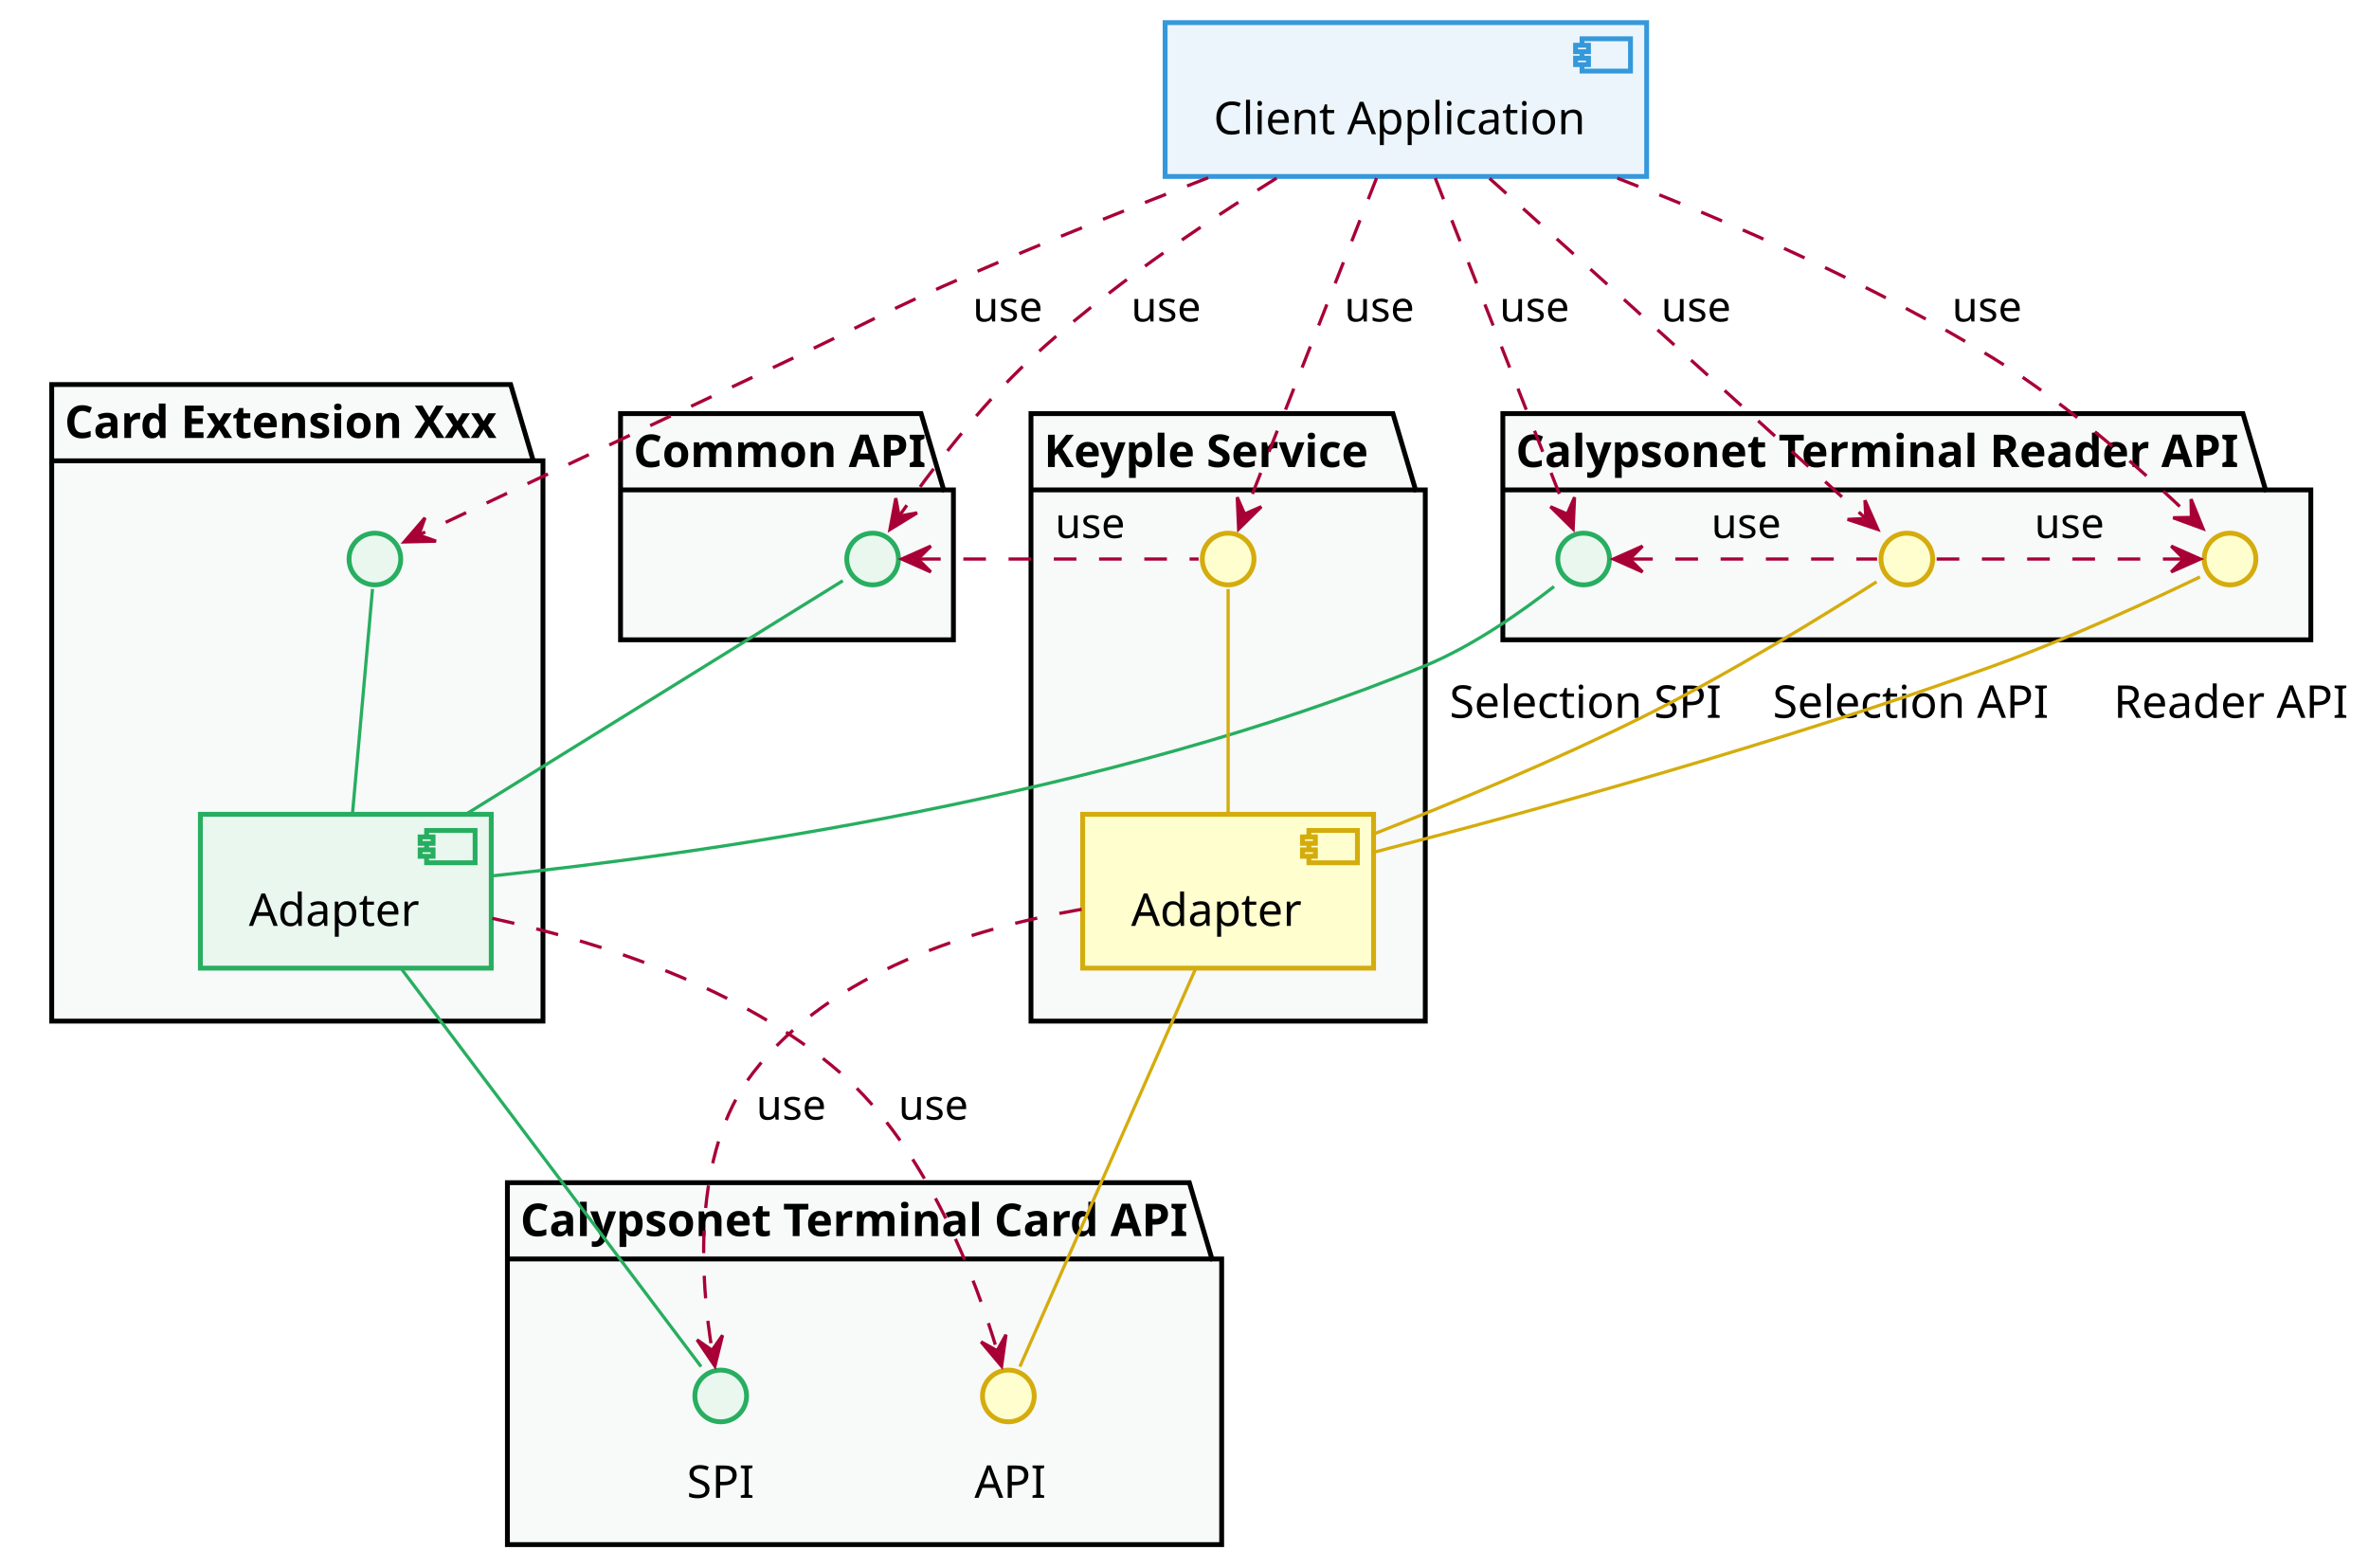
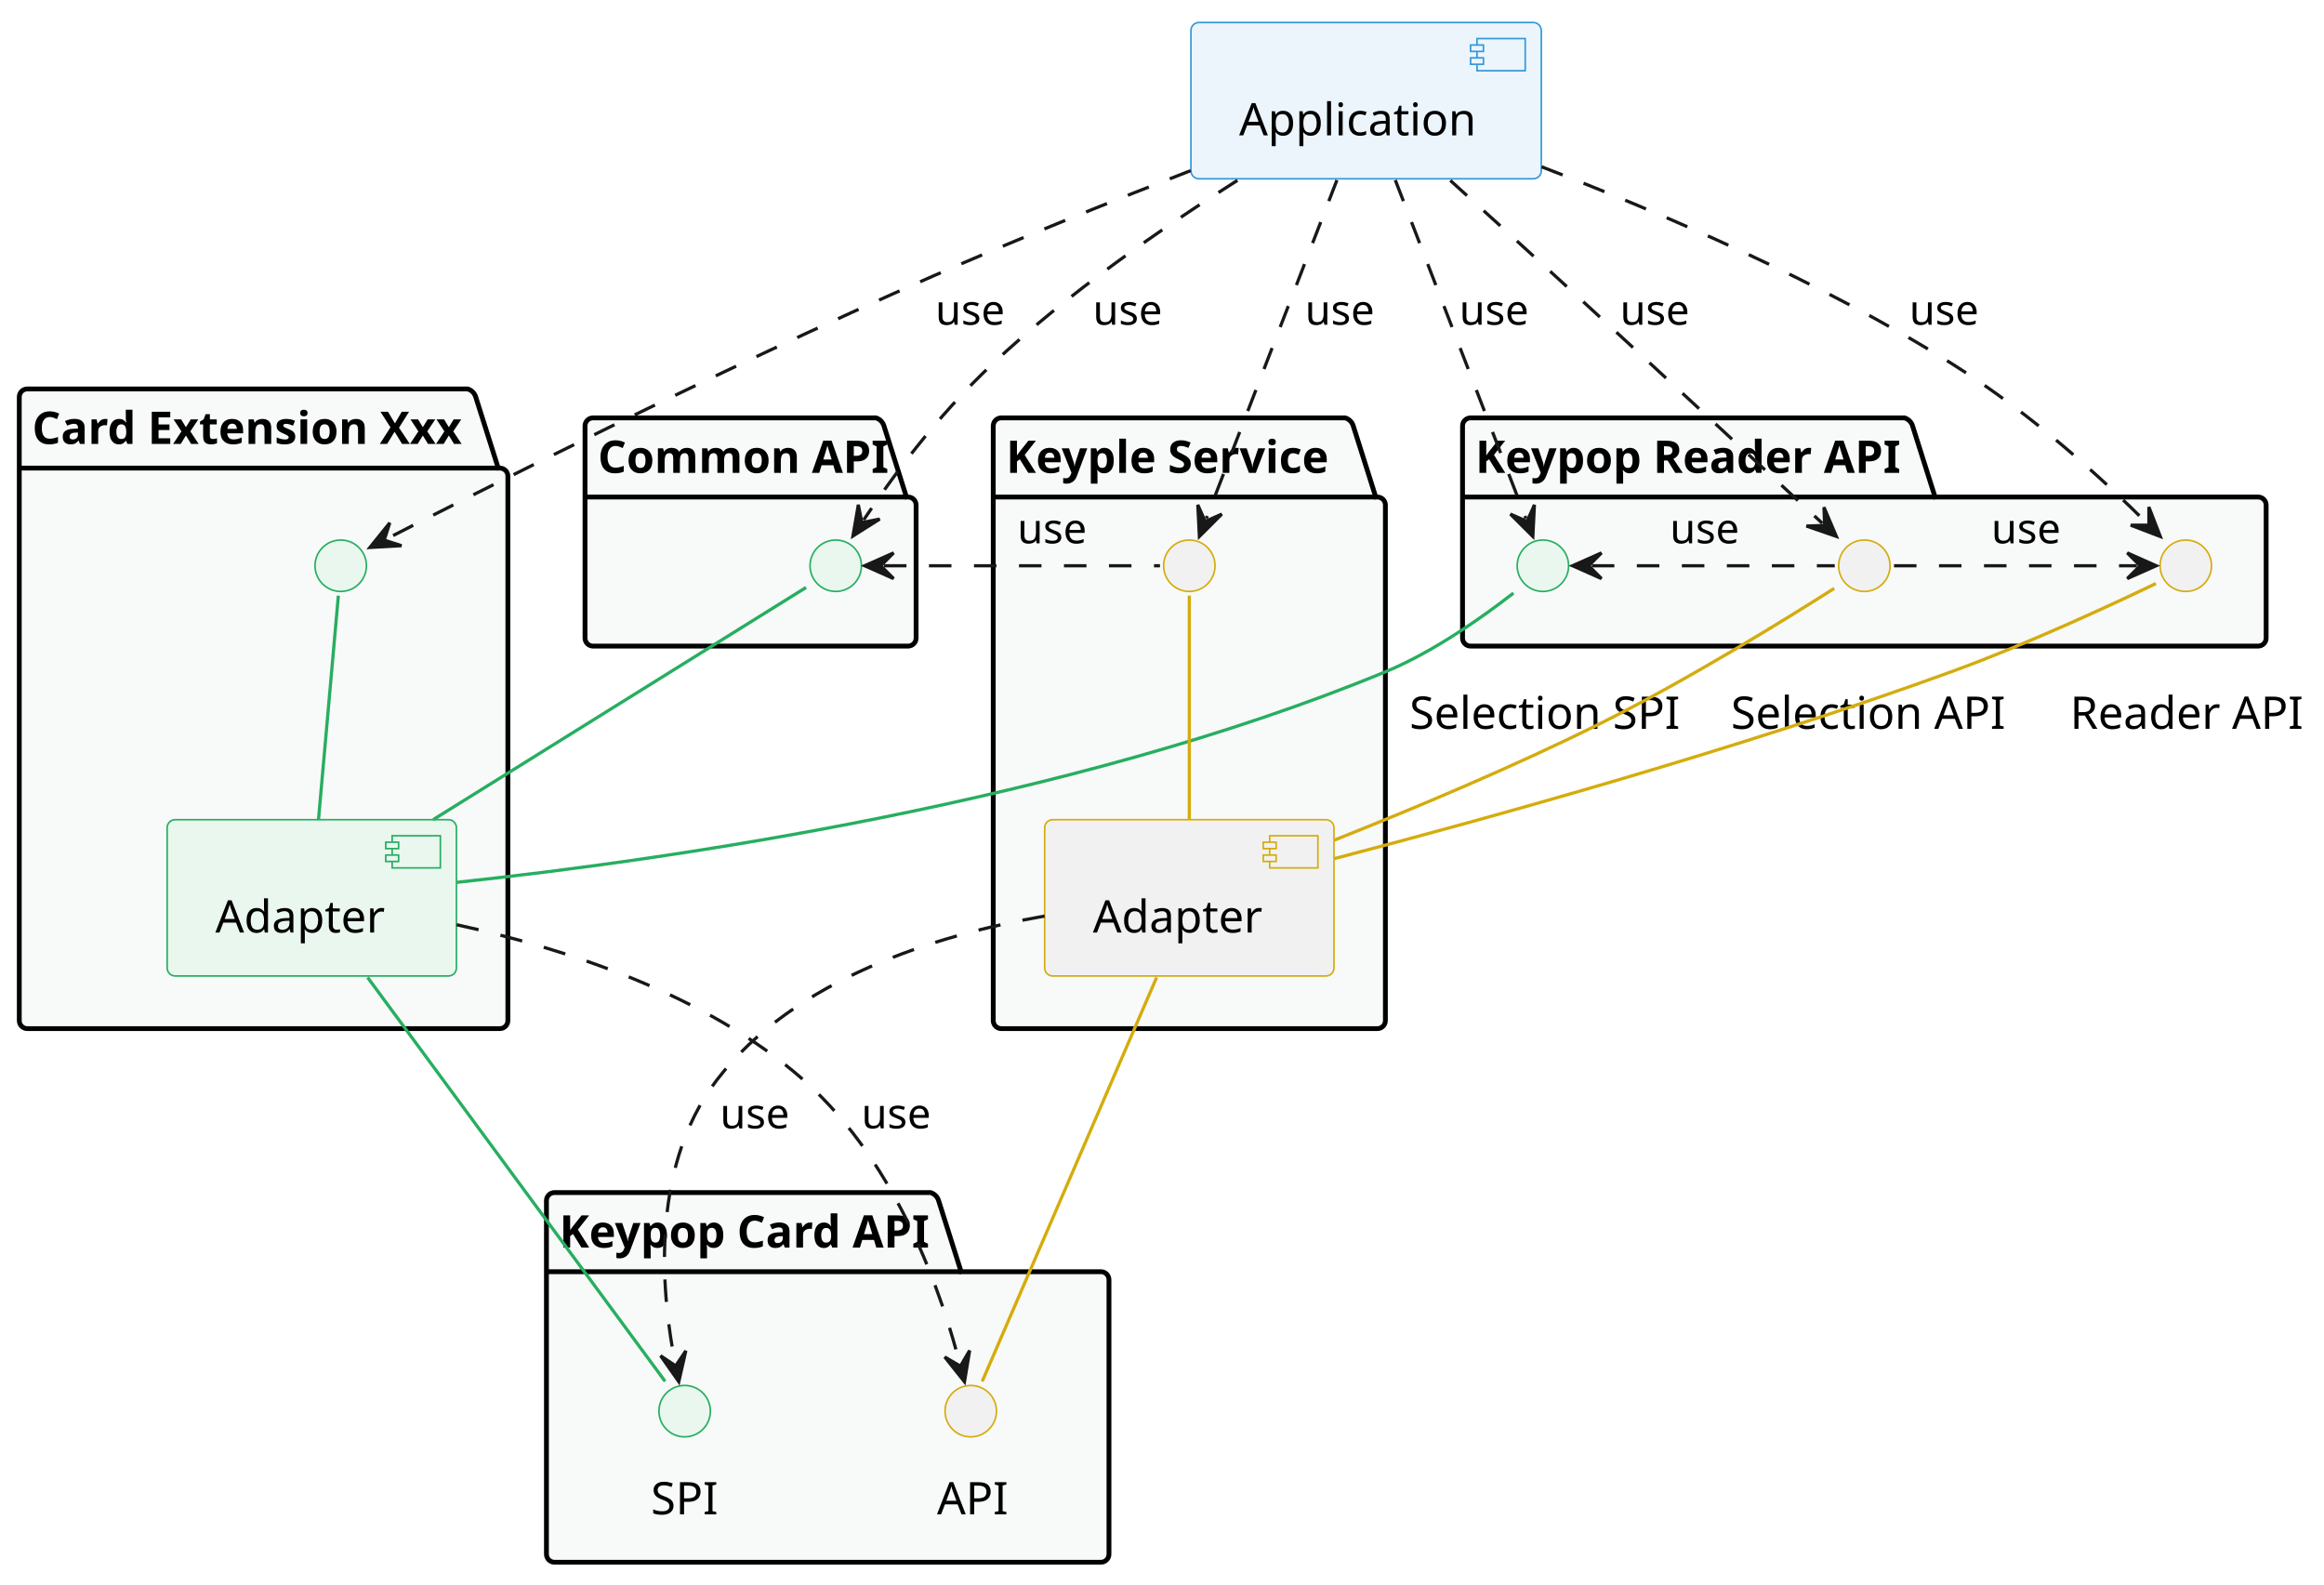
- <svg xmlns="http://www.w3.org/2000/svg" contentScriptType="application/ecmascript" contentStyleType="text/css" height="485px" preserveAspectRatio="none" style="width:733px;height:485px;background:#FFFFFF;" version="1.1" viewBox="0 0 733 485" width="733px" zoomAndPan="magnify">
+ <svg xmlns="http://www.w3.org/2000/svg" contentStyleType="text/css" height="493px" preserveAspectRatio="none" style="width:723px;height:493px;background:#FFFFFF;" version="1.1" viewBox="0 0 723 493" width="723px" zoomAndPan="magnify">
  <defs />
  <g>
-     <polygon fill="#F8F9F9" points="192,128,285,128,292,151.609,295,151.609,295,198,192,198,192,128" style="stroke:#000000;stroke-width:1.5;" />
-     <line style="stroke:#000000;stroke-width:1.5;" x1="192" x2="292" y1="151.609" y2="151.609" />
-     <text fill="#000000" font-family="sans-serif" font-size="14" font-weight="bold" lengthAdjust="spacing" textLength="87" x="196" y="144.533">Common API</text>
-     <polygon fill="#F8F9F9" points="16,119,158,119,165,142.609,168,142.609,168,316,16,316,16,119" style="stroke:#000000;stroke-width:1.5;" />
-     <line style="stroke:#000000;stroke-width:1.5;" x1="16" x2="165" y1="142.609" y2="142.609" />
-     <text fill="#000000" font-family="sans-serif" font-size="14" font-weight="bold" lengthAdjust="spacing" textLength="136" x="20" y="135.533">Card Extension Xxx</text>
-     <polygon fill="#F8F9F9" points="465,128,694,128,701,151.609,715,151.609,715,198,465,198,465,128" style="stroke:#000000;stroke-width:1.5;" />
-     <line style="stroke:#000000;stroke-width:1.5;" x1="465" x2="701" y1="151.609" y2="151.609" />
-     <text fill="#000000" font-family="sans-serif" font-size="14" font-weight="bold" lengthAdjust="spacing" textLength="223" x="469" y="144.533">Calypsonet Terminal Reader API</text>
-     <polygon fill="#F8F9F9" points="319,128,431,128,438,151.609,441,151.609,441,316,319,316,319,128" style="stroke:#000000;stroke-width:1.5;" />
-     <line style="stroke:#000000;stroke-width:1.5;" x1="319" x2="438" y1="151.609" y2="151.609" />
-     <text fill="#000000" font-family="sans-serif" font-size="14" font-weight="bold" lengthAdjust="spacing" textLength="106" x="323" y="144.533">Keyple Service</text>
-     <polygon fill="#F8F9F9" points="157,366,368,366,375,389.609,378,389.609,378,478,157,478,157,366" style="stroke:#000000;stroke-width:1.5;" />
-     <line style="stroke:#000000;stroke-width:1.5;" x1="157" x2="375" y1="389.609" y2="389.609" />
-     <text fill="#000000" font-family="sans-serif" font-size="14" font-weight="bold" lengthAdjust="spacing" textLength="205" x="161" y="382.533">Calypsonet Terminal Card API</text>
-     <ellipse cx="270" cy="173" fill="#E9F7EF" rx="8" ry="8" style="stroke:#27AE60;stroke-width:1.5;" />
-     <ellipse cx="116" cy="173" fill="#E9F7EF" rx="8" ry="8" style="stroke:#27AE60;stroke-width:1.5;" />
-     <rect fill="#E9F7EF" height="47.609" style="stroke:#27AE60;stroke-width:1.5;" width="90" x="62" y="252" />
-     <rect fill="#E9F7EF" height="10" style="stroke:#27AE60;stroke-width:1.5;" width="15" x="132" y="257" />
-     <rect fill="#E9F7EF" height="2" style="stroke:#27AE60;stroke-width:1.5;" width="4" x="130" y="259" />
-     <rect fill="#E9F7EF" height="2" style="stroke:#27AE60;stroke-width:1.5;" width="4" x="130" y="263" />
-     <text fill="#000000" font-family="sans-serif" font-size="14" lengthAdjust="spacing" textLength="50" x="77" y="286.533">Adapter</text>
-     <ellipse cx="690" cy="173" fill="#FEFECE" rx="8" ry="8" style="stroke:#D4AC0D;stroke-width:1.5;" />
-     <text fill="#000000" font-family="sans-serif" font-size="14" lengthAdjust="spacing" textLength="0" x="658" y="204.533" />
-     <text fill="#000000" font-family="sans-serif" font-size="14" lengthAdjust="spacing" textLength="72" x="654" y="222.143">Reader API</text>
-     <ellipse cx="590" cy="173" fill="#FEFECE" rx="8" ry="8" style="stroke:#D4AC0D;stroke-width:1.5;" />
-     <text fill="#000000" font-family="sans-serif" font-size="14" lengthAdjust="spacing" textLength="0" x="552.5" y="204.533" />
-     <text fill="#000000" font-family="sans-serif" font-size="14" lengthAdjust="spacing" textLength="83" x="548.5" y="222.143">Selection API</text>
-     <ellipse cx="490" cy="173" fill="#E9F7EF" rx="8" ry="8" style="stroke:#27AE60;stroke-width:1.5;" />
-     <text fill="#000000" font-family="sans-serif" font-size="14" lengthAdjust="spacing" textLength="0" x="452.5" y="204.533" />
-     <text fill="#000000" font-family="sans-serif" font-size="14" lengthAdjust="spacing" textLength="83" x="448.5" y="222.143">Selection SPI</text>
-     <ellipse cx="380" cy="173" fill="#FEFECE" rx="8" ry="8" style="stroke:#D4AC0D;stroke-width:1.5;" />
-     <rect fill="#FEFECE" height="47.609" style="stroke:#D4AC0D;stroke-width:1.5;" width="90" x="335" y="252" />
-     <rect fill="#FEFECE" height="10" style="stroke:#D4AC0D;stroke-width:1.5;" width="15" x="405" y="257" />
-     <rect fill="#FEFECE" height="2" style="stroke:#D4AC0D;stroke-width:1.5;" width="4" x="403" y="259" />
-     <rect fill="#FEFECE" height="2" style="stroke:#D4AC0D;stroke-width:1.5;" width="4" x="403" y="263" />
-     <text fill="#000000" font-family="sans-serif" font-size="14" lengthAdjust="spacing" textLength="50" x="350" y="286.533">Adapter</text>
-     <ellipse cx="223" cy="432" fill="#E9F7EF" rx="8" ry="8" style="stroke:#27AE60;stroke-width:1.5;" />
-     <text fill="#000000" font-family="sans-serif" font-size="14" lengthAdjust="spacing" textLength="21" x="212.5" y="463.533">SPI</text>
-     <ellipse cx="312" cy="432" fill="#FEFECE" rx="8" ry="8" style="stroke:#D4AC0D;stroke-width:1.5;" />
-     <text fill="#000000" font-family="sans-serif" font-size="14" lengthAdjust="spacing" textLength="21" x="301.5" y="463.533">API</text>
-     <rect fill="#EBF5FB" height="47.609" style="stroke:#3498DB;stroke-width:1.5;" width="149" x="360.5" y="7" />
-     <rect fill="#EBF5FB" height="10" style="stroke:#3498DB;stroke-width:1.5;" width="15" x="489.5" y="12" />
-     <rect fill="#EBF5FB" height="2" style="stroke:#3498DB;stroke-width:1.5;" width="4" x="487.5" y="14" />
-     <rect fill="#EBF5FB" height="2" style="stroke:#3498DB;stroke-width:1.5;" width="4" x="487.5" y="18" />
-     <text fill="#000000" font-family="sans-serif" font-size="14" lengthAdjust="spacing" textLength="109" x="375.5" y="41.533">Client Application</text>
-     <path d="M260.769,179.72 C238.814,193.324 182.478,228.232 144.443,251.799 " fill="none" id="commonApi-extension" style="stroke:#27AE60;stroke-width:1.0;" />
-     <path d="M480.836,181.51 C471.412,188.852 456.029,199.803 441,206 C342.607,246.574 217.721,264.188 152.055,271.081 " fill="none" id="selectionSpi-extension" style="stroke:#27AE60;stroke-width:1.0;" />
-     <path d="M115.263,182.265 C113.928,197.247 111.064,229.392 109.085,251.601 " fill="none" id="specificCardExtensionApi-extension" style="stroke:#27AE60;stroke-width:1.0;" />
-     <path d="M124.366,300.055 C150.785,335.129 199.808,400.211 216.918,422.926 " fill="none" id="extension-cardSpi" style="stroke:#27AE60;stroke-width:1.0;" />
-     <path d="M380,182.265 C380,197.247 380,229.392 380,251.601 " fill="none" id="serviceApi-service" style="stroke:#D4AC0D;stroke-width:1.0;" />
-     <path d="M680.709,178.539 C666.992,185.133 640.413,197.501 617,206 C551.34,229.835 473.212,251.291 425.112,263.735 " fill="none" id="readerApi-service" style="stroke:#D4AC0D;stroke-width:1.0;" />
-     <path d="M580.64,180.05 C565.652,189.607 535.183,208.496 508,222 C481.075,235.376 449.926,248.326 425.098,258.077 " fill="none" id="selectionApi-service" style="stroke:#D4AC0D;stroke-width:1.0;" />
-     <path d="M369.82,300.055 C354.333,335.129 325.595,400.211 315.565,422.926 " fill="none" id="service-cardApi" style="stroke:#D4AC0D;stroke-width:1.0;" />
-     <path d="M394.995,55.119 C371.586,69.62 342.174,89.585 319,111 C302.829,125.944 287.491,146.419 278.415,159.43 " fill="none" id="application-to-commonApi" style="stroke:#A80036;stroke-width:1.0;stroke-dasharray:7.0,7.0;" />
-     <polygon fill="#A80036" points="275.364,163.862,283.761,158.716,278.199,159.743,277.171,154.18,275.364,163.862" style="stroke:#A80036;stroke-width:1.0;" />
-     <text fill="#000000" font-family="sans-serif" font-size="13" lengthAdjust="spacing" textLength="21" x="350" y="99.495">use</text>
-     <path d="M373.825,55.011 C350.568,64.022 323.923,74.664 300,85 C275.18,95.724 269.444,99.443 245,111 C202.973,130.87 153.245,154.386 129.688,165.527 " fill="none" id="application-to-specificCardExtensionApi" style="stroke:#A80036;stroke-width:1.0;stroke-dasharray:7.0,7.0;" />
-     <polygon fill="#A80036" points="125.071,167.71,134.917,167.479,129.591,165.573,131.498,160.247,125.071,167.71" style="stroke:#A80036;stroke-width:1.0;" />
-     <text fill="#000000" font-family="sans-serif" font-size="13" lengthAdjust="spacing" textLength="21" x="301" y="99.495">use</text>
-     <path d="M500.412,55.128 C536.105,69.027 580.356,88.392 617,111 C640.383,125.427 664.203,146.863 678.018,160.107 " fill="none" id="application-to-readerApi" style="stroke:#A80036;stroke-width:1.0;stroke-dasharray:7.0,7.0;" />
-     <polygon fill="#A80036" points="681.64,163.612,677.953,154.479,678.046,160.136,672.39,160.229,681.64,163.612" style="stroke:#A80036;stroke-width:1.0;" />
-     <text fill="#000000" font-family="sans-serif" font-size="13" lengthAdjust="spacing" textLength="21" x="604" y="99.495">use</text>
-     <path d="M460.87,55.195 C471.186,64.456 483.164,75.223 494,85 C523.809,111.896 558.722,143.582 577.128,160.302 " fill="none" id="application-to-selectionApi" style="stroke:#A80036;stroke-width:1.0;stroke-dasharray:7.0,7.0;" />
-     <polygon fill="#A80036" points="581.012,163.831,577.04,154.818,577.311,160.469,571.661,160.74,581.012,163.831" style="stroke:#A80036;stroke-width:1.0;" />
-     <text fill="#000000" font-family="sans-serif" font-size="13" lengthAdjust="spacing" textLength="21" x="514" y="99.495">use</text>
-     <path d="M444.082,55.118 C455.712,84.721 475.475,135.028 484.816,158.804 " fill="none" id="application-to-selectionSpi" style="stroke:#A80036;stroke-width:1.0;stroke-dasharray:7.0,7.0;" />
-     <polygon fill="#A80036" points="486.748,163.723,487.18,153.884,484.92,159.069,479.734,156.809,486.748,163.723" style="stroke:#A80036;stroke-width:1.0;" />
-     <text fill="#000000" font-family="sans-serif" font-size="13" lengthAdjust="spacing" textLength="21" x="464" y="99.495">use</text>
-     <path d="M425.918,55.118 C414.288,84.721 394.525,135.028 385.184,158.804 " fill="none" id="application-to-serviceApi" style="stroke:#A80036;stroke-width:1.0;stroke-dasharray:7.0,7.0;" />
-     <polygon fill="#A80036" points="383.252,163.723,390.266,156.809,385.08,159.069,382.82,153.884,383.252,163.723" style="stroke:#A80036;stroke-width:1.0;" />
-     <text fill="#000000" font-family="sans-serif" font-size="13" lengthAdjust="spacing" textLength="21" x="416" y="99.495">use</text>
-     <path d="M334.662,281.405 C301.078,287.219 257.122,300.708 233,332 C213.637,357.119 216.904,397.127 220.3,417.749 " fill="none" id="service-to-cardSpi" style="stroke:#A80036;stroke-width:1.0;stroke-dasharray:7.0,7.0;" />
-     <polygon fill="#A80036" points="221.198,422.789,223.558,413.227,220.321,417.866,215.682,414.63,221.198,422.789" style="stroke:#A80036;stroke-width:1.0;" />
-     <text fill="#000000" font-family="sans-serif" font-size="13" lengthAdjust="spacing" textLength="21" x="234" y="346.495">use</text>
-     <path d="M284.064,173 C306.961,173 351.667,173 370.874,173 " fill="none" id="commonApi-backto-serviceApi" style="stroke:#A80036;stroke-width:1.0;stroke-dasharray:7.0,7.0;" />
-     <polygon fill="#A80036" points="279.002,173,288.002,177,284.002,173,288.002,169,279.002,173" style="stroke:#A80036;stroke-width:1.0;" />
-     <text fill="#000000" font-family="sans-serif" font-size="13" lengthAdjust="spacing" textLength="21" x="326.5" y="166.495">use</text>
-     <path d="M152.316,284.2 C185.379,291.446 229.551,305.502 260,332 C287.137,355.616 302.233,396.911 308.501,417.921 " fill="none" id="extension-to-cardApi" style="stroke:#A80036;stroke-width:1.0;stroke-dasharray:7.0,7.0;" />
-     <polygon fill="#A80036" points="309.907,422.802,311.26,413.046,308.523,417.997,303.573,415.26,309.907,422.802" style="stroke:#A80036;stroke-width:1.0;" />
-     <text fill="#000000" font-family="sans-serif" font-size="13" lengthAdjust="spacing" textLength="21" x="278" y="346.495">use</text>
-     <path d="M599.229,173 C616.716,173 654.793,173 675.644,173 " fill="none" id="selectionApi-to-readerApi" style="stroke:#A80036;stroke-width:1.0;stroke-dasharray:7.0,7.0;" />
-     <polygon fill="#A80036" points="680.794,173,671.794,169,675.794,173,671.794,177,680.794,173" style="stroke:#A80036;stroke-width:1.0;" />
-     <text fill="#000000" font-family="sans-serif" font-size="13" lengthAdjust="spacing" textLength="21" x="629.5" y="166.495">use</text>
-     <path d="M504.383,173 C525.248,173 563.324,173 580.794,173 " fill="none" id="selectionSpi-backto-selectionApi" style="stroke:#A80036;stroke-width:1.0;stroke-dasharray:7.0,7.0;" />
-     <polygon fill="#A80036" points="499.229,173,508.229,177,504.229,173,508.229,169,499.229,173" style="stroke:#A80036;stroke-width:1.0;" />
-     <text fill="#000000" font-family="sans-serif" font-size="13" lengthAdjust="spacing" textLength="21" x="529.5" y="166.495">use</text>
+     <g id="cluster_packCommonApi">
+       <path d="M184.5,130 L272.5,130 A3.75,3.75 0 0 1 275,132.5 L282,154.621 L282.5,154.621 A2.5,2.5 0 0 1 285,157.121 L285,198.5 A2.5,2.5 0 0 1 282.5,201 L184.5,201 A2.5,2.5 0 0 1 182,198.5 L182,132.5 A2.5,2.5 0 0 1 184.5,130 " fill="#F8F9F9" style="stroke:#000000;stroke-width:1.5;" />
+       <line style="stroke:#000000;stroke-width:1.5;" x1="182" x2="282" y1="154.621" y2="154.621" />
+       <text fill="#000000" font-family="sans-serif" font-size="14" font-weight="bold" lengthAdjust="spacing" textLength="87" x="186" y="147.107">Common API</text>
+     </g>
+     <g id="cluster_packExtension">
+       <path d="M8.5,121 L145.5,121 A3.75,3.75 0 0 1 148,123.5 L155,145.621 L155.5,145.621 A2.5,2.5 0 0 1 158,148.121 L158,317.5 A2.5,2.5 0 0 1 155.5,320 L8.5,320 A2.5,2.5 0 0 1 6,317.5 L6,123.5 A2.5,2.5 0 0 1 8.5,121 " fill="#F8F9F9" style="stroke:#000000;stroke-width:1.5;" />
+       <line style="stroke:#000000;stroke-width:1.5;" x1="6" x2="155" y1="145.621" y2="145.621" />
+       <text fill="#000000" font-family="sans-serif" font-size="14" font-weight="bold" lengthAdjust="spacing" textLength="136" x="10" y="138.107">Card Extension Xxx</text>
+     </g>
+     <g id="cluster_packReaderApi">
+       <path d="M457.5,130 L592.5,130 A3.75,3.75 0 0 1 595,132.5 L602,154.621 L702.5,154.621 A2.5,2.5 0 0 1 705,157.121 L705,198.5 A2.5,2.5 0 0 1 702.5,201 L457.5,201 A2.5,2.5 0 0 1 455,198.5 L455,132.5 A2.5,2.5 0 0 1 457.5,130 " fill="#F8F9F9" style="stroke:#000000;stroke-width:1.5;" />
+       <line style="stroke:#000000;stroke-width:1.5;" x1="455" x2="602" y1="154.621" y2="154.621" />
+       <text fill="#000000" font-family="sans-serif" font-size="14" font-weight="bold" lengthAdjust="spacing" textLength="134" x="459" y="147.107">Keypop Reader API</text>
+     </g>
+     <g id="cluster_packService">
+       <path d="M311.5,130 L418.5,130 A3.75,3.75 0 0 1 421,132.5 L428,154.621 L428.5,154.621 A2.5,2.5 0 0 1 431,157.121 L431,317.5 A2.5,2.5 0 0 1 428.5,320 L311.5,320 A2.5,2.5 0 0 1 309,317.5 L309,132.5 A2.5,2.5 0 0 1 311.5,130 " fill="#F8F9F9" style="stroke:#000000;stroke-width:1.5;" />
+       <line style="stroke:#000000;stroke-width:1.5;" x1="309" x2="428" y1="154.621" y2="154.621" />
+       <text fill="#000000" font-family="sans-serif" font-size="14" font-weight="bold" lengthAdjust="spacing" textLength="106" x="313" y="147.107">Keyple Service</text>
+     </g>
+     <g id="cluster_packCardApi">
+       <path d="M172.5,371 L289.5,371 A3.75,3.75 0 0 1 292,373.5 L299,395.621 L342.5,395.621 A2.5,2.5 0 0 1 345,398.121 L345,483.5 A2.5,2.5 0 0 1 342.5,486 L172.5,486 A2.5,2.5 0 0 1 170,483.5 L170,373.5 A2.5,2.5 0 0 1 172.5,371 " fill="#F8F9F9" style="stroke:#000000;stroke-width:1.5;" />
+       <line style="stroke:#000000;stroke-width:1.5;" x1="170" x2="299" y1="395.621" y2="395.621" />
+       <text fill="#000000" font-family="sans-serif" font-size="14" font-weight="bold" lengthAdjust="spacing" textLength="116" x="174" y="388.107">Keypop Card API</text>
+     </g>
+     <g id="elem_commonApi">
+       <ellipse cx="260" cy="176" fill="#E9F7EF" rx="8" ry="8" style="stroke:#27AE60;stroke-width:0.5;" />
+     </g>
+     <g id="elem_specificCardExtensionApi">
+       <ellipse cx="106" cy="176" fill="#E9F7EF" rx="8" ry="8" style="stroke:#27AE60;stroke-width:0.5;" />
+     </g>
+     <g id="elem_extension">
+       <rect fill="#E9F7EF" height="48.621" rx="2.5" ry="2.5" style="stroke:#27AE60;stroke-width:0.5;" width="90" x="52" y="255" />
+       <rect fill="#E9F7EF" height="10" style="stroke:#27AE60;stroke-width:0.5;" width="15" x="122" y="260" />
+       <rect fill="#E9F7EF" height="2" style="stroke:#27AE60;stroke-width:0.5;" width="4" x="120" y="262" />
+       <rect fill="#E9F7EF" height="2" style="stroke:#27AE60;stroke-width:0.5;" width="4" x="120" y="266" />
+       <text fill="#000000" font-family="sans-serif" font-size="14" lengthAdjust="spacing" textLength="50" x="67" y="290.107">Adapter</text>
+     </g>
+     <g id="elem_readerApi">
+       <ellipse cx="680" cy="176" fill="#F1F1F1" rx="8" ry="8" style="stroke:#D4AC0D;stroke-width:0.5;" />
+       <text fill="#000000" font-family="sans-serif" font-size="14" lengthAdjust="spacing" textLength="4" x="644" y="208.107"> </text>
+       <text fill="#000000" font-family="sans-serif" font-size="14" lengthAdjust="spacing" textLength="72" x="644" y="226.728">Reader API</text>
+     </g>
+     <g id="elem_selectionApi">
+       <ellipse cx="580" cy="176" fill="#F1F1F1" rx="8" ry="8" style="stroke:#D4AC0D;stroke-width:0.5;" />
+       <text fill="#000000" font-family="sans-serif" font-size="14" lengthAdjust="spacing" textLength="4" x="538.5" y="208.107"> </text>
+       <text fill="#000000" font-family="sans-serif" font-size="14" lengthAdjust="spacing" textLength="83" x="538.5" y="226.728">Selection API</text>
+     </g>
+     <g id="elem_selectionSpi">
+       <ellipse cx="480" cy="176" fill="#E9F7EF" rx="8" ry="8" style="stroke:#27AE60;stroke-width:0.5;" />
+       <text fill="#000000" font-family="sans-serif" font-size="14" lengthAdjust="spacing" textLength="4" x="438.5" y="208.107"> </text>
+       <text fill="#000000" font-family="sans-serif" font-size="14" lengthAdjust="spacing" textLength="83" x="438.5" y="226.728">Selection SPI</text>
+     </g>
+     <g id="elem_serviceApi">
+       <ellipse cx="370" cy="176" fill="#F1F1F1" rx="8" ry="8" style="stroke:#D4AC0D;stroke-width:0.5;" />
+     </g>
+     <g id="elem_service">
+       <rect fill="#F1F1F1" height="48.621" rx="2.5" ry="2.5" style="stroke:#D4AC0D;stroke-width:0.5;" width="90" x="325" y="255" />
+       <rect fill="#F1F1F1" height="10" style="stroke:#D4AC0D;stroke-width:0.5;" width="15" x="395" y="260" />
+       <rect fill="#F1F1F1" height="2" style="stroke:#D4AC0D;stroke-width:0.5;" width="4" x="393" y="262" />
+       <rect fill="#F1F1F1" height="2" style="stroke:#D4AC0D;stroke-width:0.5;" width="4" x="393" y="266" />
+       <text fill="#000000" font-family="sans-serif" font-size="14" lengthAdjust="spacing" textLength="50" x="340" y="290.107">Adapter</text>
+     </g>
+     <g id="elem_cardSpi">
+       <ellipse cx="213" cy="439" fill="#E9F7EF" rx="8" ry="8" style="stroke:#27AE60;stroke-width:0.5;" />
+       <text fill="#000000" font-family="sans-serif" font-size="14" lengthAdjust="spacing" textLength="21" x="202.5" y="471.107">SPI</text>
+     </g>
+     <g id="elem_cardApi">
+       <ellipse cx="302" cy="439" fill="#F1F1F1" rx="8" ry="8" style="stroke:#D4AC0D;stroke-width:0.5;" />
+       <text fill="#000000" font-family="sans-serif" font-size="14" lengthAdjust="spacing" textLength="21" x="291.5" y="471.107">API</text>
+     </g>
+     <g id="elem_application">
+       <rect fill="#EBF5FB" height="48.621" rx="2.5" ry="2.5" style="stroke:#3498DB;stroke-width:0.5;" width="109" x="370.5" y="7" />
+       <rect fill="#EBF5FB" height="10" style="stroke:#3498DB;stroke-width:0.5;" width="15" x="459.5" y="12" />
+       <rect fill="#EBF5FB" height="2" style="stroke:#3498DB;stroke-width:0.5;" width="4" x="457.5" y="14" />
+       <rect fill="#EBF5FB" height="2" style="stroke:#3498DB;stroke-width:0.5;" width="4" x="457.5" y="18" />
+       <text fill="#000000" font-family="sans-serif" font-size="14" lengthAdjust="spacing" textLength="69" x="385.5" y="42.107">Application</text>
+     </g>
+     <g id="link_commonApi_extension">
+       <path d="M250.769,182.748 C228.882,196.377 172.823,231.285 134.794,254.966 " fill="none" id="commonApi-extension" style="stroke:#27AE60;stroke-width:1.0;" />
+     </g>
+     <g id="link_selectionSpi_extension">
+       <path d="M470.835,184.506 C461.409,191.844 446.024,202.792 431,209 C332.606,249.657 207.72,267.484 142.055,274.496 " fill="none" id="selectionSpi-extension" style="stroke:#27AE60;stroke-width:1.0;" />
+     </g>
+     <g id="link_specificCardExtensionApi_extension">
+       <path d="M105.263,185.306 C103.928,200.362 101.064,232.666 99.085,254.985 " fill="none" id="specificCardExtensionApi-extension" style="stroke:#27AE60;stroke-width:1.0;" />
+     </g>
+     <g id="link_extension_cardSpi">
+       <path d="M114.366,304.079 C140.785,339.95 189.808,406.511 206.918,429.743 " fill="none" id="extension-cardSpi" style="stroke:#27AE60;stroke-width:1.0;" />
+     </g>
+     <g id="link_serviceApi_service">
+       <path d="M370,185.306 C370,200.362 370,232.666 370,254.985 " fill="none" id="serviceApi-service" style="stroke:#D4AC0D;stroke-width:1.0;" />
+     </g>
+     <g id="link_readerApi_service">
+       <path d="M670.707,181.533 C656.987,188.12 630.405,200.478 607,209 C541.326,232.913 463.201,254.55 415.106,267.115 " fill="none" id="readerApi-service" style="stroke:#D4AC0D;stroke-width:1.0;" />
+     </g>
+     <g id="link_selectionApi_service">
+       <path d="M570.635,183.04 C555.639,192.582 525.16,211.451 498,225 C471.06,238.44 439.911,251.51 415.086,261.368 " fill="none" id="selectionApi-service" style="stroke:#D4AC0D;stroke-width:1.0;" />
+     </g>
+     <g id="link_service_cardApi">
+       <path d="M359.82,304.079 C344.333,339.95 315.595,406.511 305.565,429.743 " fill="none" id="service-cardApi" style="stroke:#D4AC0D;stroke-width:1.0;" />
+     </g>
+     <g id="link_application_commonApi">
+       <path d="M384.965,56.118 C361.546,70.917 332.133,91.261 309,113 C290.804,130.099 277.046,149.232 268.687,161.75 " fill="none" id="application-to-commonApi" style="stroke:#181818;stroke-width:1.0;stroke-dasharray:7.0,7.0;" />
+       <polygon fill="#181818" points="265.355,166.74,273.68,161.477,268.132,162.582,267.026,157.034,265.355,166.74" style="stroke:#181818;stroke-width:1.0;" />
+       <text fill="#000000" font-family="sans-serif" font-size="13" lengthAdjust="spacing" textLength="21" x="340" y="101.028">use</text>
+     </g>
+     <g id="link_application_specificCardExtensionApi">
+       <path d="M370.432,53.078 C345.702,62.671 316.198,74.491 290,86 C221.774,115.971 147.002,153.919 120.416,167.574 " fill="none" id="application-to-specificCardExtensionApi" style="stroke:#181818;stroke-width:1.0;stroke-dasharray:7.0,7.0;" />
+       <polygon fill="#181818" points="115.079,170.315,124.912,169.761,119.527,168.031,121.257,162.645,115.079,170.315" style="stroke:#181818;stroke-width:1.0;" />
+       <text fill="#000000" font-family="sans-serif" font-size="13" lengthAdjust="spacing" textLength="21" x="291" y="101.028">use</text>
+     </g>
+     <g id="link_application_readerApi">
+       <path d="M479.614,51.893 C516.879,66.25 566.61,87.663 607,113 C632.917,129.259 655.038,149.942 667.823,162.671 " fill="none" id="application-to-readerApi" style="stroke:#181818;stroke-width:1.0;stroke-dasharray:7.0,7.0;" />
+       <polygon fill="#181818" points="672.075,166.904,668.519,157.719,668.532,163.376,662.875,163.389,672.075,166.904" style="stroke:#181818;stroke-width:1.0;" />
+       <text fill="#000000" font-family="sans-serif" font-size="13" lengthAdjust="spacing" textLength="21" x="594" y="101.028">use</text>
+     </g>
+     <g id="link_application_selectionApi">
+       <path d="M451.196,56.141 C461.45,65.425 473.299,76.188 484,86 C516.331,115.643 550.09,147.081 566.907,162.775 " fill="none" id="application-to-selectionApi" style="stroke:#181818;stroke-width:1.0;stroke-dasharray:7.0,7.0;" />
+       <polygon fill="#181818" points="571.294,166.869,567.443,157.804,567.639,163.458,561.985,163.653,571.294,166.869" style="stroke:#181818;stroke-width:1.0;" />
+       <text fill="#000000" font-family="sans-serif" font-size="13" lengthAdjust="spacing" textLength="21" x="504" y="101.028">use</text>
+     </g>
+     <g id="link_application_selectionSpi">
+       <path d="M434.082,56.031 C446.653,88.6 466.565,140.19 474.707,161.287 " fill="none" id="application-to-selectionSpi" style="stroke:#181818;stroke-width:1.0;stroke-dasharray:7.0,7.0;" />
+       <polygon fill="#181818" points="476.868,166.885,477.359,157.048,475.068,162.22,469.896,159.929,476.868,166.885" style="stroke:#181818;stroke-width:1.0;" />
+       <text fill="#000000" font-family="sans-serif" font-size="13" lengthAdjust="spacing" textLength="21" x="454" y="101.028">use</text>
+     </g>
+     <g id="link_application_serviceApi">
+       <path d="M415.918,56.031 C403.347,88.6 383.435,140.19 375.293,161.287 " fill="none" id="application-to-serviceApi" style="stroke:#181818;stroke-width:1.0;stroke-dasharray:7.0,7.0;" />
+       <polygon fill="#181818" points="373.132,166.885,380.104,159.929,374.932,162.22,372.641,157.048,373.132,166.885" style="stroke:#181818;stroke-width:1.0;" />
+       <text fill="#000000" font-family="sans-serif" font-size="13" lengthAdjust="spacing" textLength="21" x="406" y="101.028">use</text>
+     </g>
+     <g id="link_service_cardSpi">
+       <path d="M324.972,284.984 C291.325,290.872 247.139,304.493 223,336 C201.249,364.39 206.332,405.191 210.017,423.943 " fill="none" id="service-to-cardSpi" style="stroke:#181818;stroke-width:1.0;stroke-dasharray:7.0,7.0;" />
+       <polygon fill="#181818" points="211.174,429.83,213.363,420.228,210.21,424.924,205.514,421.77,211.174,429.83" style="stroke:#181818;stroke-width:1.0;" />
+       <text fill="#000000" font-family="sans-serif" font-size="13" lengthAdjust="spacing" textLength="21" x="224" y="351.028">use</text>
+     </g>
+     <g id="link_commonApi_serviceApi">
+       <path d="M275.002,176 C295.629,176 340.127,176 360.874,176 " fill="none" id="commonApi-backto-serviceApi" style="stroke:#181818;stroke-width:1.0;stroke-dasharray:7.0,7.0;" />
+       <polygon fill="#181818" points="269.002,176,278.002,180,274.002,176,278.002,172,269.002,176" style="stroke:#181818;stroke-width:1.0;" />
+       <text fill="#000000" font-family="sans-serif" font-size="13" lengthAdjust="spacing" textLength="21" x="316.5" y="169.028">use</text>
+     </g>
+     <g id="link_extension_cardApi">
+       <path d="M142.068,287.68 C175.219,294.964 219.614,309.152 250,336 C280.089,362.585 293.558,404.917 298.539,424.042 " fill="none" id="extension-to-cardApi" style="stroke:#181818;stroke-width:1.0;stroke-dasharray:7.0,7.0;" />
+       <polygon fill="#181818" points="300.051,429.848,301.654,420.13,298.791,425.009,293.912,422.147,300.051,429.848" style="stroke:#181818;stroke-width:1.0;" />
+       <text fill="#000000" font-family="sans-serif" font-size="13" lengthAdjust="spacing" textLength="21" x="268" y="351.028">use</text>
+     </g>
+     <g id="link_selectionApi_readerApi">
+       <path d="M589.229,176 C608.279,176 645.762,176 664.794,176 " fill="none" id="selectionApi-to-readerApi" style="stroke:#181818;stroke-width:1.0;stroke-dasharray:7.0,7.0;" />
+       <polygon fill="#181818" points="670.794,176,661.794,172,665.794,176,661.794,180,670.794,176" style="stroke:#181818;stroke-width:1.0;" />
+       <text fill="#000000" font-family="sans-serif" font-size="13" lengthAdjust="spacing" textLength="21" x="619.5" y="169.028">use</text>
+     </g>
+     <g id="link_selectionSpi_selectionApi">
+       <path d="M495.229,176 C514.279,176 551.762,176 570.794,176 " fill="none" id="selectionSpi-backto-selectionApi" style="stroke:#181818;stroke-width:1.0;stroke-dasharray:7.0,7.0;" />
+       <polygon fill="#181818" points="489.229,176,498.229,180,494.229,176,498.229,172,489.229,176" style="stroke:#181818;stroke-width:1.0;" />
+       <text fill="#000000" font-family="sans-serif" font-size="13" lengthAdjust="spacing" textLength="21" x="519.5" y="169.028">use</text>
+     </g>
  </g>
</svg>
